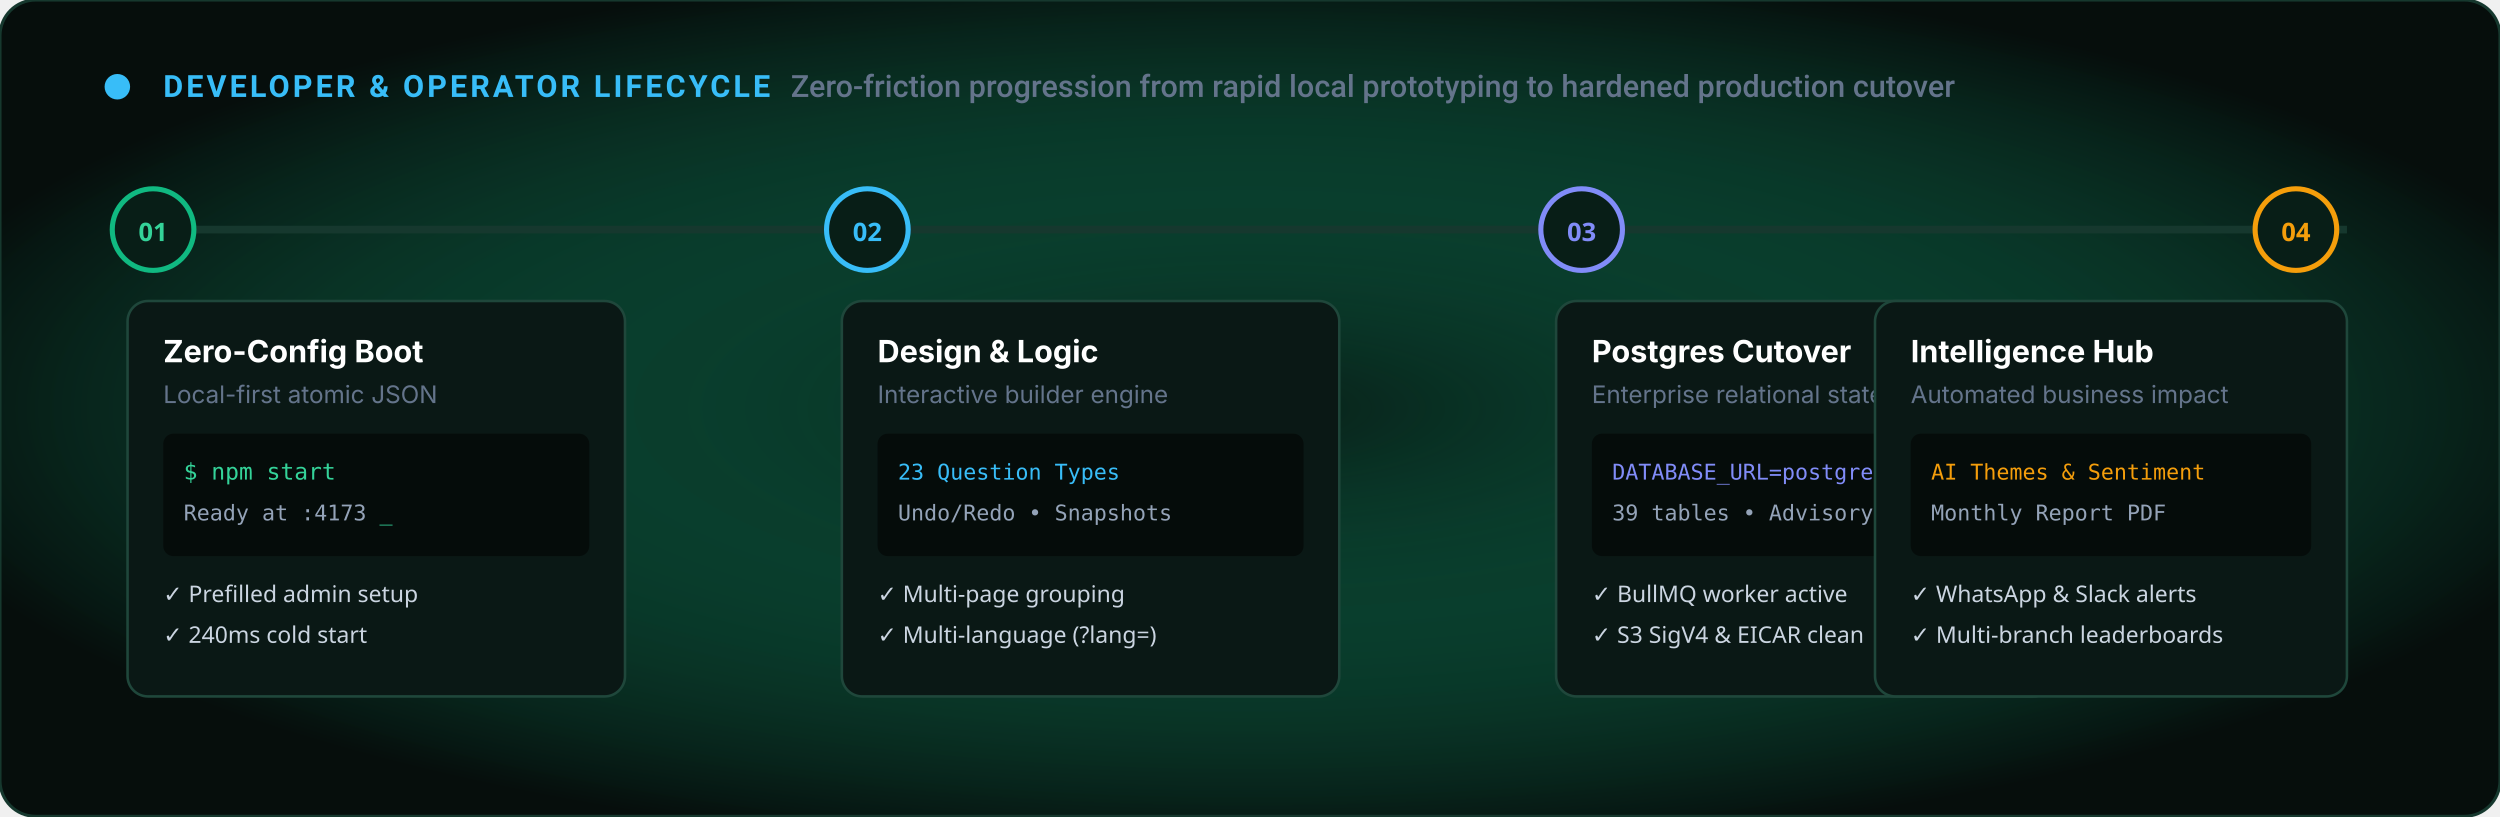
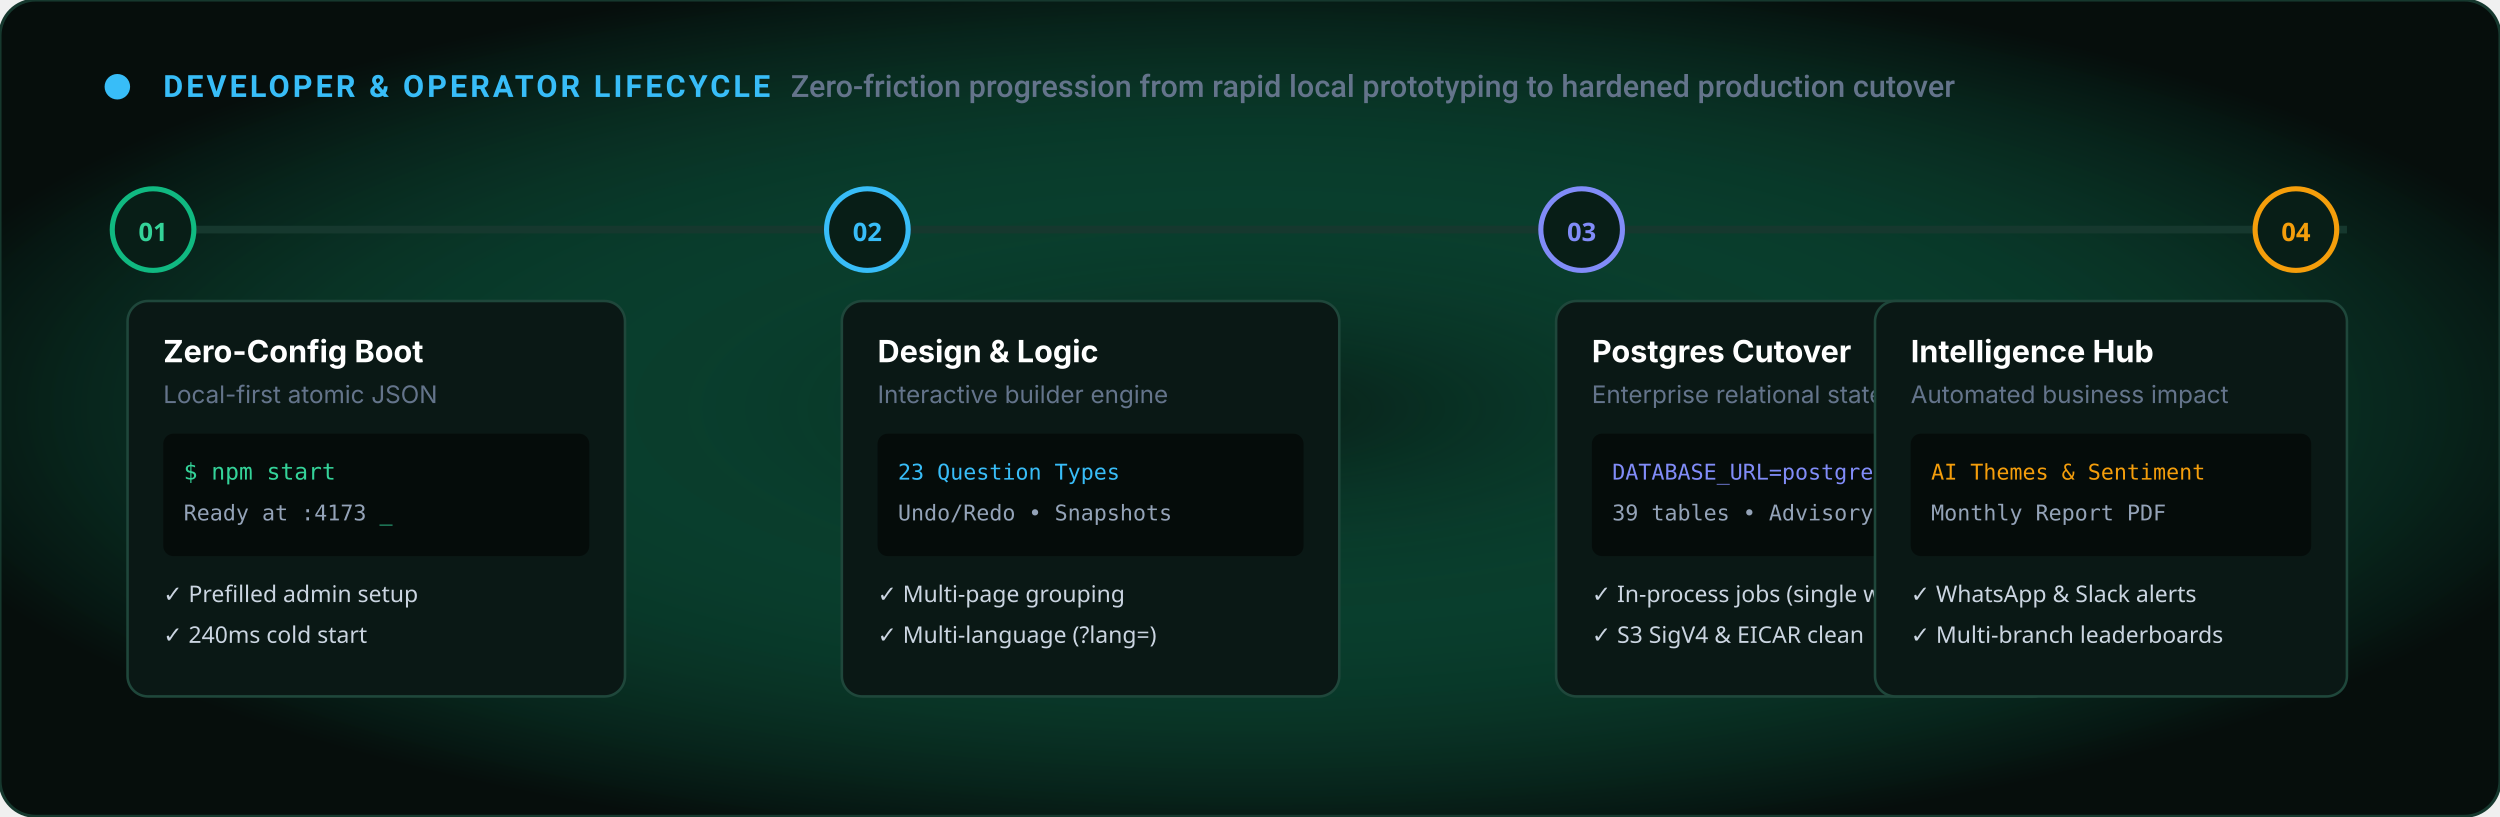
<svg xmlns="http://www.w3.org/2000/svg" viewBox="0 0 980 320" width="100%" height="100%" fill="none">
  <defs>
    <radialGradient id="wf-bg" cx="50%" cy="50%" r="55%">
      <stop offset="0%" stop-color="#10B981" stop-opacity="0.1" />
      <stop offset="100%" stop-color="#060E0C" />
    </radialGradient>
    <linearGradient id="bar-progress" x1="0%" y1="0%" x2="100%" y2="0%">
      <stop offset="0%" stop-color="#10B981" />
      <stop offset="50%" stop-color="#38BDF8" />
      <stop offset="100%" stop-color="#A78BFA" />
    </linearGradient>
    <style>
      @keyframes step-pulse {
        0%, 100% { transform: scale(1); filter: drop-shadow(0 0 4px rgba(16, 185, 129, 0.3)); }
        50% { transform: scale(1.04); filter: drop-shadow(0 0 14px rgba(52, 211, 153, 0.8)); }
      }
      @keyframes progress-fill {
        0% { stroke-dashoffset: 860; }
        50% { stroke-dashoffset: 0; }
        100% { stroke-dashoffset: 0; }
      }
      @keyframes cursor-blink {
        0%, 100% { opacity: 0; }
        50% { opacity: 1; }
      }

      .step-active {
        animation: step-pulse 3.5s ease-in-out infinite;
      }
      .progress-line {
        stroke-dasharray: 860;
        animation: progress-fill 6s ease-in-out infinite;
      }
      .term-cursor {
        animation: cursor-blink 1s steps(2, start) infinite;
      }

      @media (prefers-reduced-motion: reduce) {
        .step-active, .progress-line, .term-cursor {
          animation: none !important;
        }
      }
    </style>
  </defs>
  <rect width="980" height="320" rx="14" fill="#070E0C" />
  <rect width="980" height="320" rx="14" fill="url(#wf-bg)" />
  <rect width="980" height="320" rx="14" stroke="#16382E" stroke-width="1.2" />
  <g transform="translate(40, 28)">
    <circle cx="6" cy="6" r="5" fill="#38BDF8" />
    <text x="24" y="10" font-family="-apple-system, BlinkMacSystemFont, 'Segoe UI', Roboto, sans-serif" font-size="12" font-weight="700" fill="#38BDF8" letter-spacing="1.2">DEVELOPER &amp; OPERATOR LIFECYCLE</text>
    <text x="270" y="10" font-family="-apple-system, BlinkMacSystemFont, 'Segoe UI', Roboto, sans-serif" font-size="12" font-weight="500" fill="#64748B">Zero-friction progression from rapid local prototyping to hardened production cutover</text>
  </g>
  <line x1="60" y1="90" x2="920" y2="90" stroke="#16382E" stroke-width="3" />
  <line x1="60" y1="90" x2="920" y2="90" stroke="url(#bar-progress)" stroke-width="3" class="progress-line" />
  <g transform="translate(60, 90)">
    <circle cx="0" cy="0" r="16" fill="#081E17" stroke="#10B981" stroke-width="2" class="step-active" />
    <text x="0" y="4.5" text-anchor="middle" font-family="sans-serif" font-size="10" font-weight="800" fill="#34D399">01</text>
    <g transform="translate(-10, 28)">
      <rect width="195" height="155" rx="8" fill="#0A1815" stroke="#1F473B" stroke-width="1" />
      <text x="14" y="24" font-family="-apple-system, BlinkMacSystemFont, sans-serif" font-size="12" font-weight="700" fill="#FFFFFF">Zero-Config Boot</text>
      <text x="14" y="40" font-family="-apple-system, BlinkMacSystemFont, sans-serif" font-size="9.5" fill="#64748B">Local-first atomic JSON</text>
      <rect x="14" y="52" width="167" height="48" rx="4" fill="#050C0A" />
      <text x="22" y="70" font-family="ui-monospace, monospace" font-size="9" fill="#34D399">$ npm start</text>
      <text x="22" y="86" font-family="ui-monospace, monospace" font-size="8.5" fill="#94A3B8">Ready at :4173 <tspan fill="#34D399" class="term-cursor">_</tspan>
      </text>
      <text x="14" y="118" font-family="sans-serif" font-size="9" fill="#CBD5E1">✓ Prefilled admin setup</text>
      <text x="14" y="134" font-family="sans-serif" font-size="9" fill="#CBD5E1">✓ 240ms cold start</text>
    </g>
  </g>
  <g transform="translate(340, 90)">
    <circle cx="0" cy="0" r="16" fill="#081E17" stroke="#38BDF8" stroke-width="2" class="step-active" />
    <text x="0" y="4.5" text-anchor="middle" font-family="sans-serif" font-size="10" font-weight="800" fill="#38BDF8">02</text>
    <g transform="translate(-10, 28)">
      <rect width="195" height="155" rx="8" fill="#0A1815" stroke="#1F473B" stroke-width="1" />
      <text x="14" y="24" font-family="-apple-system, BlinkMacSystemFont, sans-serif" font-size="12" font-weight="700" fill="#FFFFFF">Design &amp; Logic</text>
      <text x="14" y="40" font-family="-apple-system, BlinkMacSystemFont, sans-serif" font-size="9.5" fill="#64748B">Interactive builder engine</text>
      <rect x="14" y="52" width="167" height="48" rx="4" fill="#050C0A" />
      <text x="22" y="70" font-family="ui-monospace, monospace" font-size="8.5" fill="#38BDF8">23 Question Types</text>
      <text x="22" y="86" font-family="ui-monospace, monospace" font-size="8.5" fill="#94A3B8">Undo/Redo • Snapshots</text>
      <text x="14" y="118" font-family="sans-serif" font-size="9" fill="#CBD5E1">✓ Multi-page grouping</text>
      <text x="14" y="134" font-family="sans-serif" font-size="9" fill="#CBD5E1">✓ Multi-language (?lang=)</text>
    </g>
  </g>
  <g transform="translate(620, 90)">
    <circle cx="0" cy="0" r="16" fill="#081E17" stroke="#818CF8" stroke-width="2" class="step-active" />
    <text x="0" y="4.5" text-anchor="middle" font-family="sans-serif" font-size="10" font-weight="800" fill="#818CF8">03</text>
    <g transform="translate(-10, 28)">
      <rect width="195" height="155" rx="8" fill="#0A1815" stroke="#1F473B" stroke-width="1" />
      <text x="14" y="24" font-family="-apple-system, BlinkMacSystemFont, sans-serif" font-size="12" font-weight="700" fill="#FFFFFF">Postgres Cutover</text>
      <text x="14" y="40" font-family="-apple-system, BlinkMacSystemFont, sans-serif" font-size="9.5" fill="#64748B">Enterprise relational state</text>
      <rect x="14" y="52" width="167" height="48" rx="4" fill="#050C0A" />
      <text x="22" y="70" font-family="ui-monospace, monospace" font-size="8.5" fill="#818CF8">DATABASE_URL=postgres</text>
      <text x="22" y="86" font-family="ui-monospace, monospace" font-size="8.5" fill="#94A3B8">39 tables • Advisory lock</text>
-       <text x="14" y="118" font-family="sans-serif" font-size="9" fill="#CBD5E1">✓ BullMQ worker active</text>
+       <text x="14" y="118" font-family="sans-serif" font-size="9" fill="#CBD5E1">✓ In-process jobs (single writer)</text>
      <text x="14" y="134" font-family="sans-serif" font-size="9" fill="#CBD5E1">✓ S3 SigV4 &amp; EICAR clean</text>
    </g>
  </g>
  <g transform="translate(900, 90)">
    <circle cx="0" cy="0" r="16" fill="#081E17" stroke="#F59E0B" stroke-width="2" class="step-active" />
    <text x="0" y="4.5" text-anchor="middle" font-family="sans-serif" font-size="10" font-weight="800" fill="#F59E0B">04</text>
    <g transform="translate(-165, 28)">
      <rect width="185" height="155" rx="8" fill="#0A1815" stroke="#1F473B" stroke-width="1" />
      <text x="14" y="24" font-family="-apple-system, BlinkMacSystemFont, sans-serif" font-size="12" font-weight="700" fill="#FFFFFF">Intelligence Hub</text>
      <text x="14" y="40" font-family="-apple-system, BlinkMacSystemFont, sans-serif" font-size="9.5" fill="#64748B">Automated business impact</text>
      <rect x="14" y="52" width="157" height="48" rx="4" fill="#050C0A" />
      <text x="22" y="70" font-family="ui-monospace, monospace" font-size="8.5" fill="#F59E0B">AI Themes &amp; Sentiment</text>
      <text x="22" y="86" font-family="ui-monospace, monospace" font-size="8.5" fill="#94A3B8">Monthly Report PDF</text>
      <text x="14" y="118" font-family="sans-serif" font-size="9" fill="#CBD5E1">✓ WhatsApp &amp; Slack alerts</text>
      <text x="14" y="134" font-family="sans-serif" font-size="9" fill="#CBD5E1">✓ Multi-branch leaderboards</text>
    </g>
  </g>
</svg>
